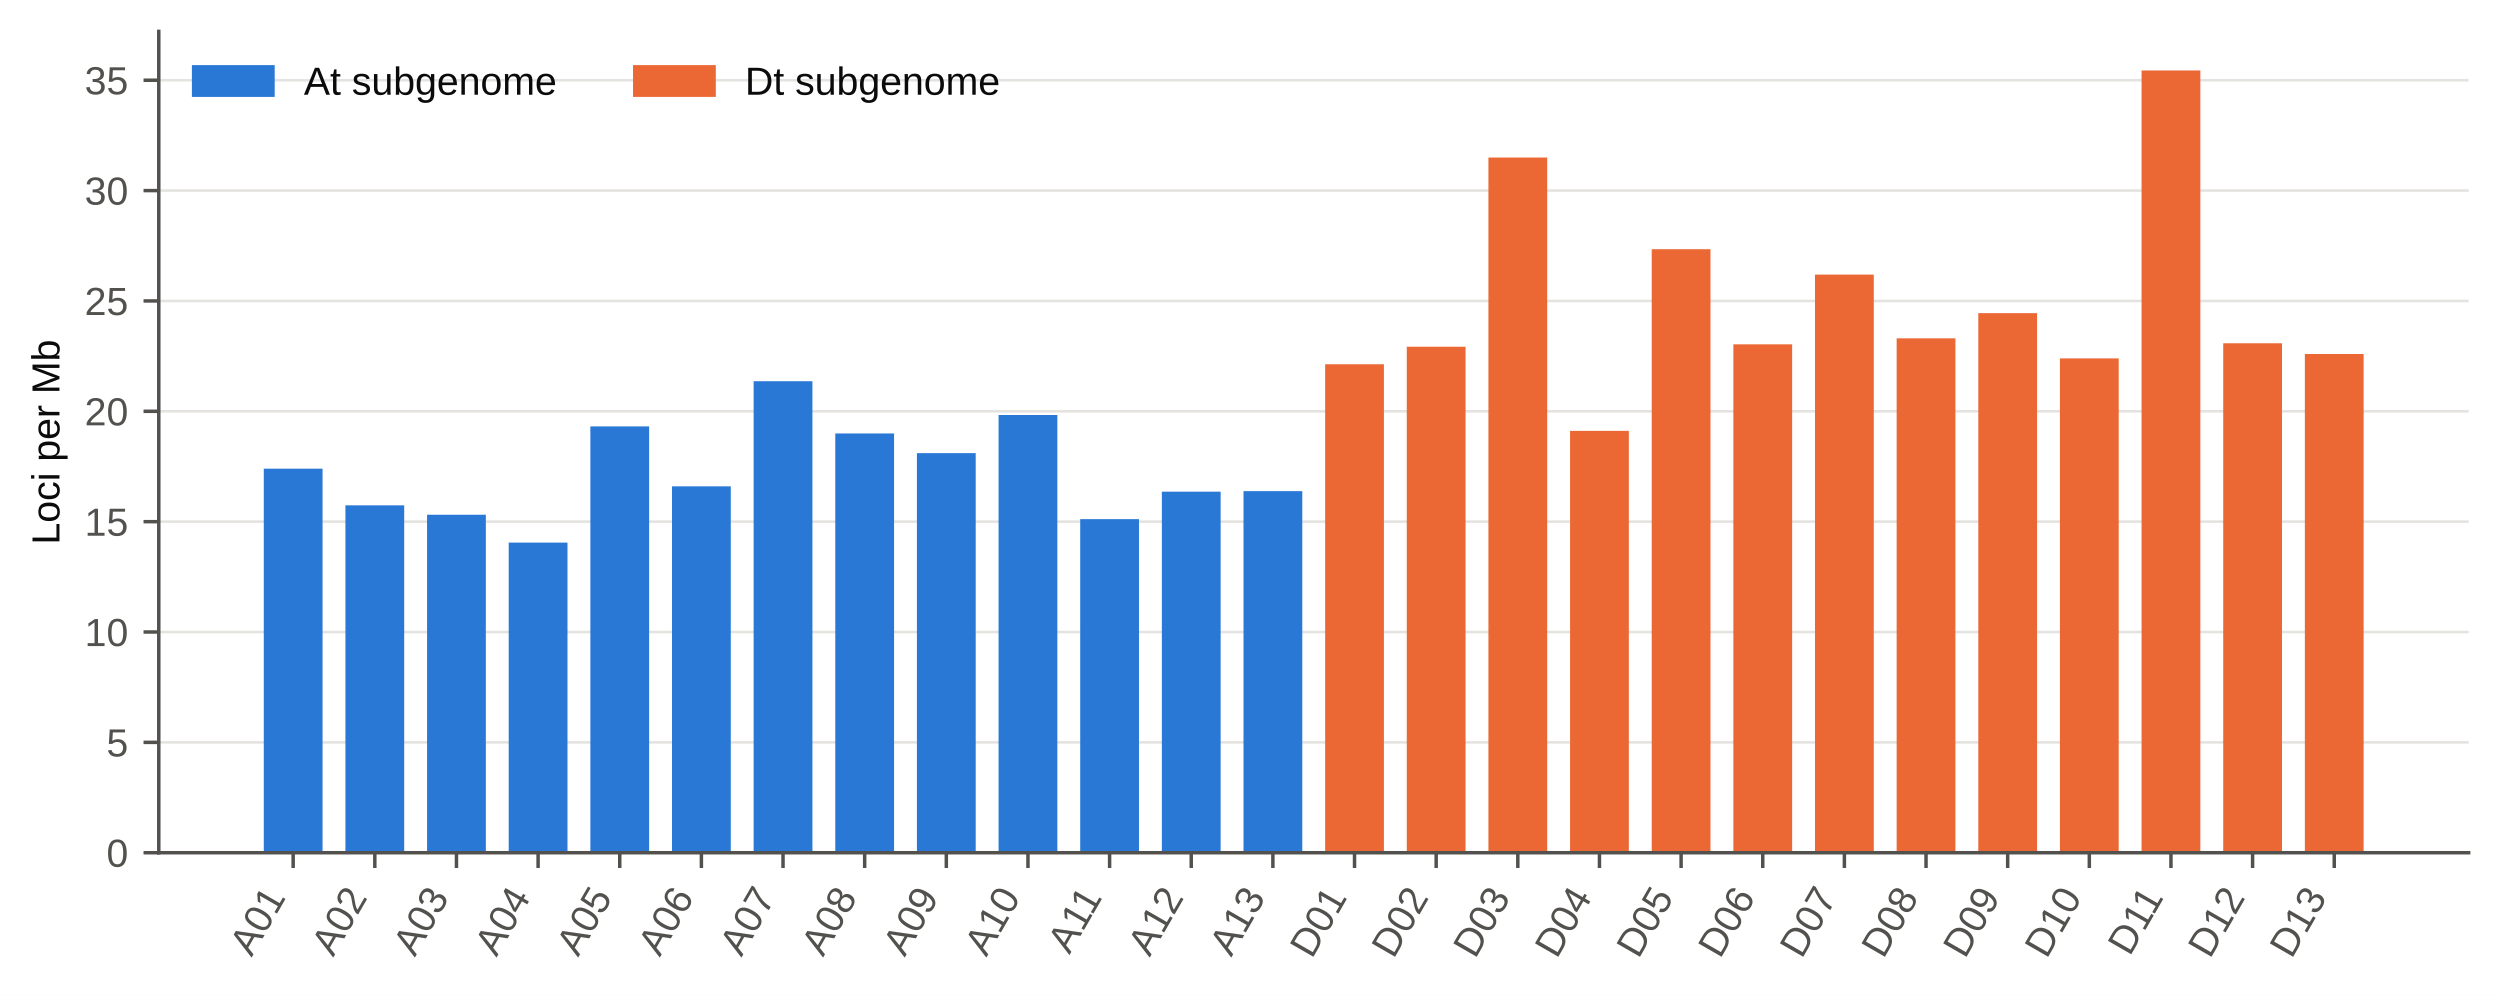
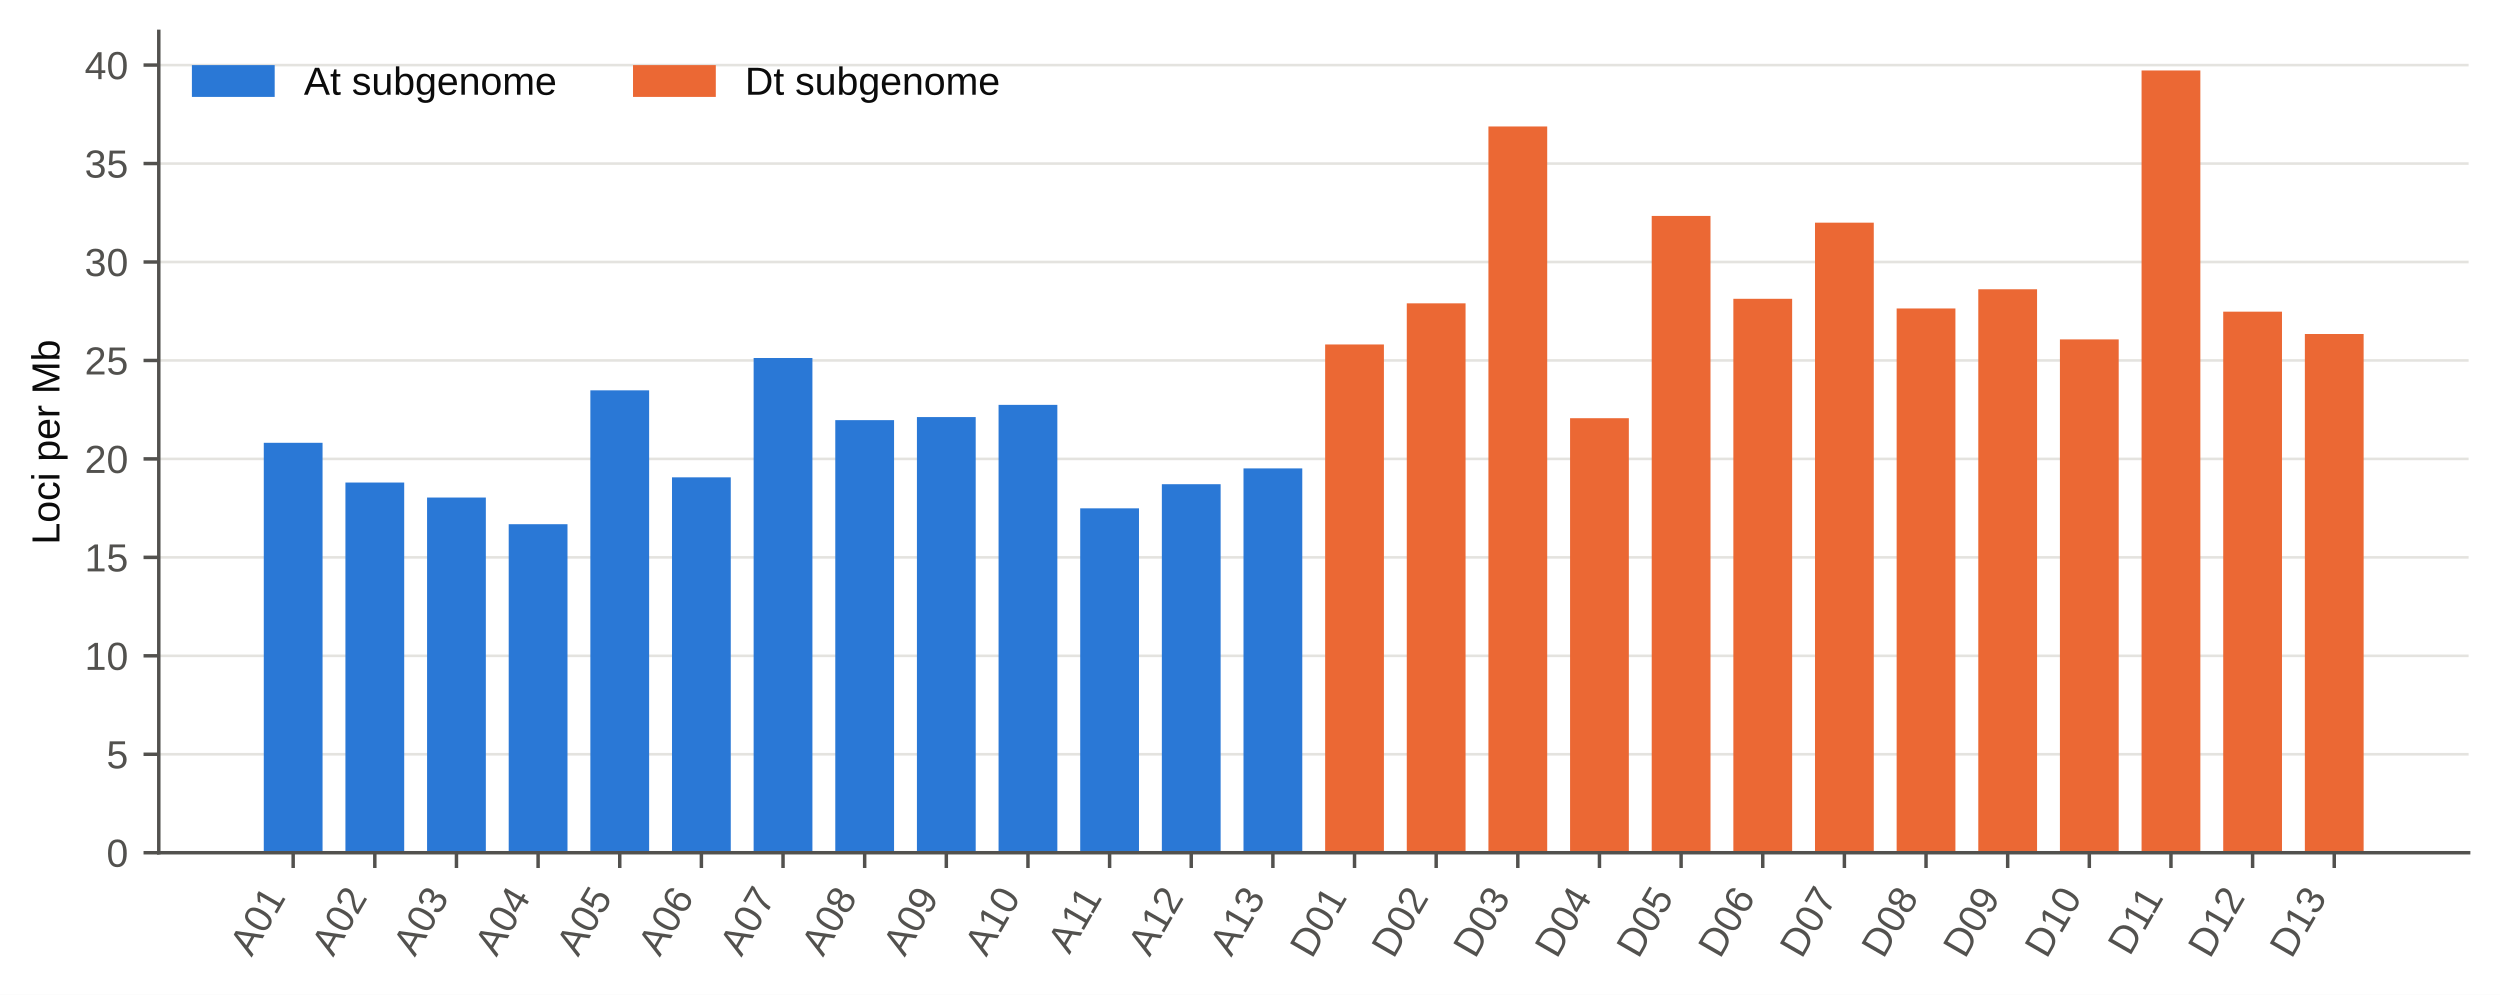
<svg xmlns="http://www.w3.org/2000/svg" xmlns:xlink="http://www.w3.org/1999/xlink" width="573.74pt" height="228.309pt" viewBox="0 0 573.74 228.309" version="1.1">
  <defs>
    <style type="text/css">*{stroke-linejoin: round; stroke-linecap: butt}</style>
  </defs>
  <g id="figure_1">
    <g id="patch_1">
      <path d="M 0 228.309  L 573.74 228.309  L 573.74 0  L 0 0  z " style="fill: #ffffff" />
    </g>
    <g id="axes_1">
      <g id="patch_2">
        <path d="M 36.44 195.696  L 566.54 195.696  L 566.54 7.2  L 36.44 7.2  z " style="fill: #ffffff" />
      </g>
      <g id="matplotlib.axis_1">
        <g id="xtick_1">
          <g id="line2d_1">
            <defs>
-               <path id="m950f352c74" d="M 0 0  L 0 3.5  " style="stroke: #52514e; stroke-width: 0.8" />
+               <path id="m45acb29867" d="M 0 0  L 0 3.5  " style="stroke: #52514e; stroke-width: 0.8" />
            </defs>
            <g>
-               <use xlink:href="#m950f352c74" x="67.281" y="195.696" style="fill: #52514e; stroke: #52514e; stroke-width: 0.8" />
+               <use xlink:href="#m45acb29867" x="67.281" y="195.696" style="fill: #52514e; stroke: #52514e; stroke-width: 0.8" />
            </g>
          </g>
          <g id="text_1">
            <text style="font-size: 9px; font-family: 'Arial', 'Helvetica', 'DejaVu Sans'; fill: #52514e" transform="translate(57.72556 219.7847) rotate(-60)">A01</text>
          </g>
        </g>
        <g id="xtick_2">
          <g id="line2d_2">
            <g>
-               <use xlink:href="#m950f352c74" x="86.018" y="195.696" style="fill: #52514e; stroke: #52514e; stroke-width: 0.8" />
+               <use xlink:href="#m45acb29867" x="86.018" y="195.696" style="fill: #52514e; stroke: #52514e; stroke-width: 0.8" />
            </g>
          </g>
          <g id="text_2">
            <text style="font-size: 9px; font-family: 'Arial', 'Helvetica', 'DejaVu Sans'; fill: #52514e" transform="translate(76.46231 219.7847) rotate(-60)">A02</text>
          </g>
        </g>
        <g id="xtick_3">
          <g id="line2d_3">
            <g>
-               <use xlink:href="#m950f352c74" x="104.755" y="195.696" style="fill: #52514e; stroke: #52514e; stroke-width: 0.8" />
+               <use xlink:href="#m45acb29867" x="104.755" y="195.696" style="fill: #52514e; stroke: #52514e; stroke-width: 0.8" />
            </g>
          </g>
          <g id="text_3">
            <text style="font-size: 9px; font-family: 'Arial', 'Helvetica', 'DejaVu Sans'; fill: #52514e" transform="translate(95.19906 219.7847) rotate(-60)">A03</text>
          </g>
        </g>
        <g id="xtick_4">
          <g id="line2d_4">
            <g>
-               <use xlink:href="#m950f352c74" x="123.491" y="195.696" style="fill: #52514e; stroke: #52514e; stroke-width: 0.8" />
+               <use xlink:href="#m45acb29867" x="123.491" y="195.696" style="fill: #52514e; stroke: #52514e; stroke-width: 0.8" />
            </g>
          </g>
          <g id="text_4">
            <text style="font-size: 9px; font-family: 'Arial', 'Helvetica', 'DejaVu Sans'; fill: #52514e" transform="translate(113.9358 219.7847) rotate(-60)">A04</text>
          </g>
        </g>
        <g id="xtick_5">
          <g id="line2d_5">
            <g>
-               <use xlink:href="#m950f352c74" x="142.228" y="195.696" style="fill: #52514e; stroke: #52514e; stroke-width: 0.8" />
+               <use xlink:href="#m45acb29867" x="142.228" y="195.696" style="fill: #52514e; stroke: #52514e; stroke-width: 0.8" />
            </g>
          </g>
          <g id="text_5">
            <text style="font-size: 9px; font-family: 'Arial', 'Helvetica', 'DejaVu Sans'; fill: #52514e" transform="translate(132.6725 219.7847) rotate(-60)">A05</text>
          </g>
        </g>
        <g id="xtick_6">
          <g id="line2d_6">
            <g>
-               <use xlink:href="#m950f352c74" x="160.965" y="195.696" style="fill: #52514e; stroke: #52514e; stroke-width: 0.8" />
+               <use xlink:href="#m45acb29867" x="160.965" y="195.696" style="fill: #52514e; stroke: #52514e; stroke-width: 0.8" />
            </g>
          </g>
          <g id="text_6">
            <text style="font-size: 9px; font-family: 'Arial', 'Helvetica', 'DejaVu Sans'; fill: #52514e" transform="translate(151.4093 219.7847) rotate(-60)">A06</text>
          </g>
        </g>
        <g id="xtick_7">
          <g id="line2d_7">
            <g>
-               <use xlink:href="#m950f352c74" x="179.702" y="195.696" style="fill: #52514e; stroke: #52514e; stroke-width: 0.8" />
+               <use xlink:href="#m45acb29867" x="179.702" y="195.696" style="fill: #52514e; stroke: #52514e; stroke-width: 0.8" />
            </g>
          </g>
          <g id="text_7">
            <text style="font-size: 9px; font-family: 'Arial', 'Helvetica', 'DejaVu Sans'; fill: #52514e" transform="translate(170.146 219.7847) rotate(-60)">A07</text>
          </g>
        </g>
        <g id="xtick_8">
          <g id="line2d_8">
            <g>
-               <use xlink:href="#m950f352c74" x="198.438" y="195.696" style="fill: #52514e; stroke: #52514e; stroke-width: 0.8" />
+               <use xlink:href="#m45acb29867" x="198.438" y="195.696" style="fill: #52514e; stroke: #52514e; stroke-width: 0.8" />
            </g>
          </g>
          <g id="text_8">
            <text style="font-size: 9px; font-family: 'Arial', 'Helvetica', 'DejaVu Sans'; fill: #52514e" transform="translate(188.8828 219.7847) rotate(-60)">A08</text>
          </g>
        </g>
        <g id="xtick_9">
          <g id="line2d_9">
            <g>
-               <use xlink:href="#m950f352c74" x="217.175" y="195.696" style="fill: #52514e; stroke: #52514e; stroke-width: 0.8" />
+               <use xlink:href="#m45acb29867" x="217.175" y="195.696" style="fill: #52514e; stroke: #52514e; stroke-width: 0.8" />
            </g>
          </g>
          <g id="text_9">
            <text style="font-size: 9px; font-family: 'Arial', 'Helvetica', 'DejaVu Sans'; fill: #52514e" transform="translate(207.6195 219.7847) rotate(-60)">A09</text>
          </g>
        </g>
        <g id="xtick_10">
          <g id="line2d_10">
            <g>
-               <use xlink:href="#m950f352c74" x="235.912" y="195.696" style="fill: #52514e; stroke: #52514e; stroke-width: 0.8" />
+               <use xlink:href="#m45acb29867" x="235.912" y="195.696" style="fill: #52514e; stroke: #52514e; stroke-width: 0.8" />
            </g>
          </g>
          <g id="text_10">
            <text style="font-size: 9px; font-family: 'Arial', 'Helvetica', 'DejaVu Sans'; fill: #52514e" transform="translate(226.3563 219.7847) rotate(-60)">A10</text>
          </g>
        </g>
        <g id="xtick_11">
          <g id="line2d_11">
            <g>
-               <use xlink:href="#m950f352c74" x="254.649" y="195.696" style="fill: #52514e; stroke: #52514e; stroke-width: 0.8" />
+               <use xlink:href="#m45acb29867" x="254.649" y="195.696" style="fill: #52514e; stroke: #52514e; stroke-width: 0.8" />
            </g>
          </g>
          <g id="text_11">
            <text style="font-size: 9px; font-family: 'Arial', 'Helvetica', 'DejaVu Sans'; fill: #52514e" transform="translate(245.4249 219.2098) rotate(-60)">A11</text>
          </g>
        </g>
        <g id="xtick_12">
          <g id="line2d_12">
            <g>
-               <use xlink:href="#m950f352c74" x="273.385" y="195.696" style="fill: #52514e; stroke: #52514e; stroke-width: 0.8" />
+               <use xlink:href="#m45acb29867" x="273.385" y="195.696" style="fill: #52514e; stroke: #52514e; stroke-width: 0.8" />
            </g>
          </g>
          <g id="text_12">
            <text style="font-size: 9px; font-family: 'Arial', 'Helvetica', 'DejaVu Sans'; fill: #52514e" transform="translate(263.8298 219.7847) rotate(-60)">A12</text>
          </g>
        </g>
        <g id="xtick_13">
          <g id="line2d_13">
            <g>
-               <use xlink:href="#m950f352c74" x="292.122" y="195.696" style="fill: #52514e; stroke: #52514e; stroke-width: 0.8" />
+               <use xlink:href="#m45acb29867" x="292.122" y="195.696" style="fill: #52514e; stroke: #52514e; stroke-width: 0.8" />
            </g>
          </g>
          <g id="text_13">
            <text style="font-size: 9px; font-family: 'Arial', 'Helvetica', 'DejaVu Sans'; fill: #52514e" transform="translate(282.5665 219.7847) rotate(-60)">A13</text>
          </g>
        </g>
        <g id="xtick_14">
          <g id="line2d_14">
            <g>
-               <use xlink:href="#m950f352c74" x="310.859" y="195.696" style="fill: #52514e; stroke: #52514e; stroke-width: 0.8" />
+               <use xlink:href="#m45acb29867" x="310.859" y="195.696" style="fill: #52514e; stroke: #52514e; stroke-width: 0.8" />
            </g>
          </g>
          <g id="text_14">
            <text style="font-size: 9px; font-family: 'Arial', 'Helvetica', 'DejaVu Sans'; fill: #52514e" transform="translate(301.0551 220.2146) rotate(-60)">D01</text>
          </g>
        </g>
        <g id="xtick_15">
          <g id="line2d_15">
            <g>
-               <use xlink:href="#m950f352c74" x="329.596" y="195.696" style="fill: #52514e; stroke: #52514e; stroke-width: 0.8" />
+               <use xlink:href="#m45acb29867" x="329.596" y="195.696" style="fill: #52514e; stroke: #52514e; stroke-width: 0.8" />
            </g>
          </g>
          <g id="text_15">
            <text style="font-size: 9px; font-family: 'Arial', 'Helvetica', 'DejaVu Sans'; fill: #52514e" transform="translate(319.7918 220.2146) rotate(-60)">D02</text>
          </g>
        </g>
        <g id="xtick_16">
          <g id="line2d_16">
            <g>
-               <use xlink:href="#m950f352c74" x="348.332" y="195.696" style="fill: #52514e; stroke: #52514e; stroke-width: 0.8" />
+               <use xlink:href="#m45acb29867" x="348.332" y="195.696" style="fill: #52514e; stroke: #52514e; stroke-width: 0.8" />
            </g>
          </g>
          <g id="text_16">
            <text style="font-size: 9px; font-family: 'Arial', 'Helvetica', 'DejaVu Sans'; fill: #52514e" transform="translate(338.5285 220.2146) rotate(-60)">D03</text>
          </g>
        </g>
        <g id="xtick_17">
          <g id="line2d_17">
            <g>
-               <use xlink:href="#m950f352c74" x="367.069" y="195.696" style="fill: #52514e; stroke: #52514e; stroke-width: 0.8" />
+               <use xlink:href="#m45acb29867" x="367.069" y="195.696" style="fill: #52514e; stroke: #52514e; stroke-width: 0.8" />
            </g>
          </g>
          <g id="text_17">
            <text style="font-size: 9px; font-family: 'Arial', 'Helvetica', 'DejaVu Sans'; fill: #52514e" transform="translate(357.2653 220.2146) rotate(-60)">D04</text>
          </g>
        </g>
        <g id="xtick_18">
          <g id="line2d_18">
            <g>
-               <use xlink:href="#m950f352c74" x="385.806" y="195.696" style="fill: #52514e; stroke: #52514e; stroke-width: 0.8" />
+               <use xlink:href="#m45acb29867" x="385.806" y="195.696" style="fill: #52514e; stroke: #52514e; stroke-width: 0.8" />
            </g>
          </g>
          <g id="text_18">
            <text style="font-size: 9px; font-family: 'Arial', 'Helvetica', 'DejaVu Sans'; fill: #52514e" transform="translate(376.002 220.2146) rotate(-60)">D05</text>
          </g>
        </g>
        <g id="xtick_19">
          <g id="line2d_19">
            <g>
-               <use xlink:href="#m950f352c74" x="404.543" y="195.696" style="fill: #52514e; stroke: #52514e; stroke-width: 0.8" />
+               <use xlink:href="#m45acb29867" x="404.543" y="195.696" style="fill: #52514e; stroke: #52514e; stroke-width: 0.8" />
            </g>
          </g>
          <g id="text_19">
            <text style="font-size: 9px; font-family: 'Arial', 'Helvetica', 'DejaVu Sans'; fill: #52514e" transform="translate(394.7388 220.2146) rotate(-60)">D06</text>
          </g>
        </g>
        <g id="xtick_20">
          <g id="line2d_20">
            <g>
-               <use xlink:href="#m950f352c74" x="423.279" y="195.696" style="fill: #52514e; stroke: #52514e; stroke-width: 0.8" />
+               <use xlink:href="#m45acb29867" x="423.279" y="195.696" style="fill: #52514e; stroke: #52514e; stroke-width: 0.8" />
            </g>
          </g>
          <g id="text_20">
            <text style="font-size: 9px; font-family: 'Arial', 'Helvetica', 'DejaVu Sans'; fill: #52514e" transform="translate(413.4755 220.2146) rotate(-60)">D07</text>
          </g>
        </g>
        <g id="xtick_21">
          <g id="line2d_21">
            <g>
-               <use xlink:href="#m950f352c74" x="442.016" y="195.696" style="fill: #52514e; stroke: #52514e; stroke-width: 0.8" />
+               <use xlink:href="#m45acb29867" x="442.016" y="195.696" style="fill: #52514e; stroke: #52514e; stroke-width: 0.8" />
            </g>
          </g>
          <g id="text_21">
            <text style="font-size: 9px; font-family: 'Arial', 'Helvetica', 'DejaVu Sans'; fill: #52514e" transform="translate(432.2123 220.2146) rotate(-60)">D08</text>
          </g>
        </g>
        <g id="xtick_22">
          <g id="line2d_22">
            <g>
-               <use xlink:href="#m950f352c74" x="460.753" y="195.696" style="fill: #52514e; stroke: #52514e; stroke-width: 0.8" />
+               <use xlink:href="#m45acb29867" x="460.753" y="195.696" style="fill: #52514e; stroke: #52514e; stroke-width: 0.8" />
            </g>
          </g>
          <g id="text_22">
            <text style="font-size: 9px; font-family: 'Arial', 'Helvetica', 'DejaVu Sans'; fill: #52514e" transform="translate(450.949 220.2146) rotate(-60)">D09</text>
          </g>
        </g>
        <g id="xtick_23">
          <g id="line2d_23">
            <g>
-               <use xlink:href="#m950f352c74" x="479.49" y="195.696" style="fill: #52514e; stroke: #52514e; stroke-width: 0.8" />
+               <use xlink:href="#m45acb29867" x="479.49" y="195.696" style="fill: #52514e; stroke: #52514e; stroke-width: 0.8" />
            </g>
          </g>
          <g id="text_23">
            <text style="font-size: 9px; font-family: 'Arial', 'Helvetica', 'DejaVu Sans'; fill: #52514e" transform="translate(469.6858 220.2146) rotate(-60)">D10</text>
          </g>
        </g>
        <g id="xtick_24">
          <g id="line2d_24">
            <g>
-               <use xlink:href="#m950f352c74" x="498.226" y="195.696" style="fill: #52514e; stroke: #52514e; stroke-width: 0.8" />
+               <use xlink:href="#m45acb29867" x="498.226" y="195.696" style="fill: #52514e; stroke: #52514e; stroke-width: 0.8" />
            </g>
          </g>
          <g id="text_24">
            <text style="font-size: 9px; font-family: 'Arial', 'Helvetica', 'DejaVu Sans'; fill: #52514e" transform="translate(488.7544 219.6397) rotate(-60)">D11</text>
          </g>
        </g>
        <g id="xtick_25">
          <g id="line2d_25">
            <g>
-               <use xlink:href="#m950f352c74" x="516.963" y="195.696" style="fill: #52514e; stroke: #52514e; stroke-width: 0.8" />
+               <use xlink:href="#m45acb29867" x="516.963" y="195.696" style="fill: #52514e; stroke: #52514e; stroke-width: 0.8" />
            </g>
          </g>
          <g id="text_25">
            <text style="font-size: 9px; font-family: 'Arial', 'Helvetica', 'DejaVu Sans'; fill: #52514e" transform="translate(507.1592 220.2146) rotate(-60)">D12</text>
          </g>
        </g>
        <g id="xtick_26">
          <g id="line2d_26">
            <g>
-               <use xlink:href="#m950f352c74" x="535.7" y="195.696" style="fill: #52514e; stroke: #52514e; stroke-width: 0.8" />
+               <use xlink:href="#m45acb29867" x="535.7" y="195.696" style="fill: #52514e; stroke: #52514e; stroke-width: 0.8" />
            </g>
          </g>
          <g id="text_26">
            <text style="font-size: 9px; font-family: 'Arial', 'Helvetica', 'DejaVu Sans'; fill: #52514e" transform="translate(525.896 220.2146) rotate(-60)">D13</text>
          </g>
        </g>
      </g>
      <g id="matplotlib.axis_2">
        <g id="ytick_1">
          <g id="line2d_27">
-             <path d="M 36.44 195.696  L 566.54 195.696  " clip-path="url(#p972ef47827)" style="fill: none; stroke: #e4e3df; stroke-width: 0.6; stroke-linecap: square" />
+             <path d="M 36.44 195.696  L 566.54 195.696  " clip-path="url(#p436a9f0408)" style="fill: none; stroke: #e4e3df; stroke-width: 0.6; stroke-linecap: square" />
          </g>
          <g id="line2d_28">
            <defs>
-               <path id="mcb1e4a296e" d="M 0 0  L -3.5 0  " style="stroke: #52514e; stroke-width: 0.8" />
+               <path id="mfe995fb5ae" d="M 0 0  L -3.5 0  " style="stroke: #52514e; stroke-width: 0.8" />
            </defs>
            <g>
-               <use xlink:href="#mcb1e4a296e" x="36.44" y="195.696" style="fill: #52514e; stroke: #52514e; stroke-width: 0.8" />
+               <use xlink:href="#mfe995fb5ae" x="36.44" y="195.696" style="fill: #52514e; stroke: #52514e; stroke-width: 0.8" />
            </g>
          </g>
          <g id="text_27">
            <text style="font-size: 9px; font-family: 'Arial', 'Helvetica', 'DejaVu Sans'; text-anchor: end; fill: #52514e" x="29.44" y="198.917" transform="rotate(-0 29.44047 198.917)">0</text>
          </g>
        </g>
        <g id="ytick_2">
          <g id="line2d_29">
-             <path d="M 36.44 170.37  L 566.54 170.37  " clip-path="url(#p972ef47827)" style="fill: none; stroke: #e4e3df; stroke-width: 0.6; stroke-linecap: square" />
+             <path d="M 36.44 173.101  L 566.54 173.101  " clip-path="url(#p436a9f0408)" style="fill: none; stroke: #e4e3df; stroke-width: 0.6; stroke-linecap: square" />
          </g>
          <g id="line2d_30">
            <g>
-               <use xlink:href="#mcb1e4a296e" x="36.44" y="170.37" style="fill: #52514e; stroke: #52514e; stroke-width: 0.8" />
+               <use xlink:href="#mfe995fb5ae" x="36.44" y="173.101" style="fill: #52514e; stroke: #52514e; stroke-width: 0.8" />
            </g>
          </g>
          <g id="text_28">
-             <text style="font-size: 9px; font-family: 'Arial', 'Helvetica', 'DejaVu Sans'; text-anchor: end; fill: #52514e" x="29.44" y="173.591" transform="rotate(-0 29.44047 173.5909)">5</text>
+             <text style="font-size: 9px; font-family: 'Arial', 'Helvetica', 'DejaVu Sans'; text-anchor: end; fill: #52514e" x="29.44" y="176.322" transform="rotate(-0 29.44047 176.3223)">5</text>
          </g>
        </g>
        <g id="ytick_3">
          <g id="line2d_31">
-             <path d="M 36.44 145.044  L 566.54 145.044  " clip-path="url(#p972ef47827)" style="fill: none; stroke: #e4e3df; stroke-width: 0.6; stroke-linecap: square" />
+             <path d="M 36.44 150.506  L 566.54 150.506  " clip-path="url(#p436a9f0408)" style="fill: none; stroke: #e4e3df; stroke-width: 0.6; stroke-linecap: square" />
          </g>
          <g id="line2d_32">
            <g>
-               <use xlink:href="#mcb1e4a296e" x="36.44" y="145.044" style="fill: #52514e; stroke: #52514e; stroke-width: 0.8" />
+               <use xlink:href="#mfe995fb5ae" x="36.44" y="150.506" style="fill: #52514e; stroke: #52514e; stroke-width: 0.8" />
            </g>
          </g>
          <g id="text_29">
-             <text style="font-size: 9px; font-family: 'Arial', 'Helvetica', 'DejaVu Sans'; text-anchor: end; fill: #52514e" x="29.44" y="148.265" transform="rotate(-0 29.44047 148.2648)">10</text>
+             <text style="font-size: 9px; font-family: 'Arial', 'Helvetica', 'DejaVu Sans'; text-anchor: end; fill: #52514e" x="29.44" y="153.728" transform="rotate(-0 29.44047 153.7275)">10</text>
          </g>
        </g>
        <g id="ytick_4">
          <g id="line2d_33">
-             <path d="M 36.44 119.718  L 566.54 119.718  " clip-path="url(#p972ef47827)" style="fill: none; stroke: #e4e3df; stroke-width: 0.6; stroke-linecap: square" />
+             <path d="M 36.44 127.912  L 566.54 127.912  " clip-path="url(#p436a9f0408)" style="fill: none; stroke: #e4e3df; stroke-width: 0.6; stroke-linecap: square" />
          </g>
          <g id="line2d_34">
            <g>
-               <use xlink:href="#mcb1e4a296e" x="36.44" y="119.718" style="fill: #52514e; stroke: #52514e; stroke-width: 0.8" />
+               <use xlink:href="#mfe995fb5ae" x="36.44" y="127.912" style="fill: #52514e; stroke: #52514e; stroke-width: 0.8" />
            </g>
          </g>
          <g id="text_30">
-             <text style="font-size: 9px; font-family: 'Arial', 'Helvetica', 'DejaVu Sans'; text-anchor: end; fill: #52514e" x="29.44" y="122.939" transform="rotate(-0 29.44047 122.9388)">15</text>
+             <text style="font-size: 9px; font-family: 'Arial', 'Helvetica', 'DejaVu Sans'; text-anchor: end; fill: #52514e" x="29.44" y="131.133" transform="rotate(-0 29.44047 131.1328)">15</text>
          </g>
        </g>
        <g id="ytick_5">
          <g id="line2d_35">
-             <path d="M 36.44 94.392  L 566.54 94.392  " clip-path="url(#p972ef47827)" style="fill: none; stroke: #e4e3df; stroke-width: 0.6; stroke-linecap: square" />
+             <path d="M 36.44 105.317  L 566.54 105.317  " clip-path="url(#p436a9f0408)" style="fill: none; stroke: #e4e3df; stroke-width: 0.6; stroke-linecap: square" />
          </g>
          <g id="line2d_36">
            <g>
-               <use xlink:href="#mcb1e4a296e" x="36.44" y="94.392" style="fill: #52514e; stroke: #52514e; stroke-width: 0.8" />
+               <use xlink:href="#mfe995fb5ae" x="36.44" y="105.317" style="fill: #52514e; stroke: #52514e; stroke-width: 0.8" />
            </g>
          </g>
          <g id="text_31">
-             <text style="font-size: 9px; font-family: 'Arial', 'Helvetica', 'DejaVu Sans'; text-anchor: end; fill: #52514e" x="29.44" y="97.613" transform="rotate(-0 29.44047 97.61268)">20</text>
+             <text style="font-size: 9px; font-family: 'Arial', 'Helvetica', 'DejaVu Sans'; text-anchor: end; fill: #52514e" x="29.44" y="108.538" transform="rotate(-0 29.44047 108.538)">20</text>
          </g>
        </g>
        <g id="ytick_6">
          <g id="line2d_37">
-             <path d="M 36.44 69.066  L 566.54 69.066  " clip-path="url(#p972ef47827)" style="fill: none; stroke: #e4e3df; stroke-width: 0.6; stroke-linecap: square" />
+             <path d="M 36.44 82.722  L 566.54 82.722  " clip-path="url(#p436a9f0408)" style="fill: none; stroke: #e4e3df; stroke-width: 0.6; stroke-linecap: square" />
          </g>
          <g id="line2d_38">
            <g>
-               <use xlink:href="#mcb1e4a296e" x="36.44" y="69.066" style="fill: #52514e; stroke: #52514e; stroke-width: 0.8" />
+               <use xlink:href="#mfe995fb5ae" x="36.44" y="82.722" style="fill: #52514e; stroke: #52514e; stroke-width: 0.8" />
            </g>
          </g>
          <g id="text_32">
-             <text style="font-size: 9px; font-family: 'Arial', 'Helvetica', 'DejaVu Sans'; text-anchor: end; fill: #52514e" x="29.44" y="72.287" transform="rotate(-0 29.44047 72.2866)">25</text>
+             <text style="font-size: 9px; font-family: 'Arial', 'Helvetica', 'DejaVu Sans'; text-anchor: end; fill: #52514e" x="29.44" y="85.943" transform="rotate(-0 29.44047 85.94325)">25</text>
          </g>
        </g>
        <g id="ytick_7">
          <g id="line2d_39">
-             <path d="M 36.44 43.739  L 566.54 43.739  " clip-path="url(#p972ef47827)" style="fill: none; stroke: #e4e3df; stroke-width: 0.6; stroke-linecap: square" />
+             <path d="M 36.44 60.127  L 566.54 60.127  " clip-path="url(#p436a9f0408)" style="fill: none; stroke: #e4e3df; stroke-width: 0.6; stroke-linecap: square" />
          </g>
          <g id="line2d_40">
            <g>
-               <use xlink:href="#mcb1e4a296e" x="36.44" y="43.739" style="fill: #52514e; stroke: #52514e; stroke-width: 0.8" />
+               <use xlink:href="#mfe995fb5ae" x="36.44" y="60.127" style="fill: #52514e; stroke: #52514e; stroke-width: 0.8" />
            </g>
          </g>
          <g id="text_33">
-             <text style="font-size: 9px; font-family: 'Arial', 'Helvetica', 'DejaVu Sans'; text-anchor: end; fill: #52514e" x="29.44" y="46.961" transform="rotate(-0 29.44047 46.96051)">30</text>
+             <text style="font-size: 9px; font-family: 'Arial', 'Helvetica', 'DejaVu Sans'; text-anchor: end; fill: #52514e" x="29.44" y="63.348" transform="rotate(-0 29.44047 63.34849)">30</text>
          </g>
        </g>
        <g id="ytick_8">
          <g id="line2d_41">
-             <path d="M 36.44 18.413  L 566.54 18.413  " clip-path="url(#p972ef47827)" style="fill: none; stroke: #e4e3df; stroke-width: 0.6; stroke-linecap: square" />
+             <path d="M 36.44 37.533  L 566.54 37.533  " clip-path="url(#p436a9f0408)" style="fill: none; stroke: #e4e3df; stroke-width: 0.6; stroke-linecap: square" />
          </g>
          <g id="line2d_42">
            <g>
-               <use xlink:href="#mcb1e4a296e" x="36.44" y="18.413" style="fill: #52514e; stroke: #52514e; stroke-width: 0.8" />
+               <use xlink:href="#mfe995fb5ae" x="36.44" y="37.533" style="fill: #52514e; stroke: #52514e; stroke-width: 0.8" />
            </g>
          </g>
          <g id="text_34">
-             <text style="font-size: 9px; font-family: 'Arial', 'Helvetica', 'DejaVu Sans'; text-anchor: end; fill: #52514e" x="29.44" y="21.634" transform="rotate(-0 29.44047 21.63443)">35</text>
-           </g>
-         </g>
-         <g id="text_35">
+             <text style="font-size: 9px; font-family: 'Arial', 'Helvetica', 'DejaVu Sans'; text-anchor: end; fill: #52514e" x="29.44" y="40.754" transform="rotate(-0 29.44047 40.75374)">35</text>
+           </g>
+         </g>
+         <g id="ytick_9">
+           <g id="line2d_43">
+             <path d="M 36.44 14.938  L 566.54 14.938  " clip-path="url(#p436a9f0408)" style="fill: none; stroke: #e4e3df; stroke-width: 0.6; stroke-linecap: square" />
+           </g>
+           <g id="line2d_44">
+             <g>
+               <use xlink:href="#mfe995fb5ae" x="36.44" y="14.938" style="fill: #52514e; stroke: #52514e; stroke-width: 0.8" />
+             </g>
+           </g>
+           <g id="text_35">
+             <text style="font-size: 9px; font-family: 'Arial', 'Helvetica', 'DejaVu Sans'; text-anchor: end; fill: #52514e" x="29.44" y="18.159" transform="rotate(-0 29.44047 18.15898)">40</text>
+           </g>
+         </g>
+         <g id="text_36">
          <text style="font-size: 9px; font-family: 'Arial', 'Helvetica', 'DejaVu Sans'; text-anchor: middle; fill: #0b0b0b" x="13.642" y="101.448" transform="rotate(-90 13.64203 101.448)">Loci per Mb</text>
        </g>
      </g>
      <g id="patch_3">
-         <path d="M 60.536 195.696  L 74.026 195.696  L 74.026 107.555  L 60.536 107.555  z " clip-path="url(#p972ef47827)" style="fill: #2a78d6" />
+         <path d="M 60.536 195.696  L 74.026 195.696  L 74.026 101.628  L 60.536 101.628  z " clip-path="url(#p436a9f0408)" style="fill: #2a78d6" />
      </g>
      <g id="patch_4">
-         <path d="M 79.273 195.696  L 92.763 195.696  L 92.763 115.976  L 79.273 115.976  z " clip-path="url(#p972ef47827)" style="fill: #2a78d6" />
+         <path d="M 79.273 195.696  L 92.763 195.696  L 92.763 110.742  L 79.273 110.742  z " clip-path="url(#p436a9f0408)" style="fill: #2a78d6" />
      </g>
      <g id="patch_5">
-         <path d="M 98.009 195.696  L 111.5 195.696  L 111.5 118.132  L 98.009 118.132  z " clip-path="url(#p972ef47827)" style="fill: #2a78d6" />
+         <path d="M 98.009 195.696  L 111.5 195.696  L 111.5 114.175  L 98.009 114.175  z " clip-path="url(#p436a9f0408)" style="fill: #2a78d6" />
      </g>
      <g id="patch_6">
-         <path d="M 116.746 195.696  L 130.237 195.696  L 130.237 124.529  L 116.746 124.529  z " clip-path="url(#p972ef47827)" style="fill: #2a78d6" />
+         <path d="M 116.746 195.696  L 130.237 195.696  L 130.237 120.296  L 116.746 120.296  z " clip-path="url(#p436a9f0408)" style="fill: #2a78d6" />
      </g>
      <g id="patch_7">
-         <path d="M 135.483 195.696  L 148.973 195.696  L 148.973 97.856  L 135.483 97.856  z " clip-path="url(#p972ef47827)" style="fill: #2a78d6" />
+         <path d="M 135.483 195.696  L 148.973 195.696  L 148.973 89.575  L 135.483 89.575  z " clip-path="url(#p436a9f0408)" style="fill: #2a78d6" />
      </g>
      <g id="patch_8">
-         <path d="M 154.22 195.696  L 167.71 195.696  L 167.71 111.615  L 154.22 111.615  z " clip-path="url(#p972ef47827)" style="fill: #2a78d6" />
+         <path d="M 154.22 195.696  L 167.71 195.696  L 167.71 109.544  L 154.22 109.544  z " clip-path="url(#p436a9f0408)" style="fill: #2a78d6" />
      </g>
      <g id="patch_9">
-         <path d="M 172.956 195.696  L 186.447 195.696  L 186.447 87.48  L 172.956 87.48  z " clip-path="url(#p972ef47827)" style="fill: #2a78d6" />
+         <path d="M 172.956 195.696  L 186.447 195.696  L 186.447 82.154  L 172.956 82.154  z " clip-path="url(#p436a9f0408)" style="fill: #2a78d6" />
      </g>
      <g id="patch_10">
-         <path d="M 191.693 195.696  L 205.184 195.696  L 205.184 99.474  L 191.693 99.474  z " clip-path="url(#p972ef47827)" style="fill: #2a78d6" />
+         <path d="M 191.693 195.696  L 205.184 195.696  L 205.184 96.418  L 191.693 96.418  z " clip-path="url(#p436a9f0408)" style="fill: #2a78d6" />
      </g>
      <g id="patch_11">
-         <path d="M 210.43 195.696  L 223.92 195.696  L 223.92 103.991  L 210.43 103.991  z " clip-path="url(#p972ef47827)" style="fill: #2a78d6" />
+         <path d="M 210.43 195.696  L 223.92 195.696  L 223.92 95.717  L 210.43 95.717  z " clip-path="url(#p436a9f0408)" style="fill: #2a78d6" />
      </g>
      <g id="patch_12">
-         <path d="M 229.167 195.696  L 242.657 195.696  L 242.657 95.234  L 229.167 95.234  z " clip-path="url(#p972ef47827)" style="fill: #2a78d6" />
+         <path d="M 229.167 195.696  L 242.657 195.696  L 242.657 92.915  L 229.167 92.915  z " clip-path="url(#p436a9f0408)" style="fill: #2a78d6" />
      </g>
      <g id="patch_13">
-         <path d="M 247.903 195.696  L 261.394 195.696  L 261.394 119.136  L 247.903 119.136  z " clip-path="url(#p972ef47827)" style="fill: #2a78d6" />
+         <path d="M 247.903 195.696  L 261.394 195.696  L 261.394 116.657  L 247.903 116.657  z " clip-path="url(#p436a9f0408)" style="fill: #2a78d6" />
      </g>
      <g id="patch_14">
-         <path d="M 266.64 195.696  L 280.131 195.696  L 280.131 112.829  L 266.64 112.829  z " clip-path="url(#p972ef47827)" style="fill: #2a78d6" />
+         <path d="M 266.64 195.696  L 280.131 195.696  L 280.131 111.116  L 266.64 111.116  z " clip-path="url(#p436a9f0408)" style="fill: #2a78d6" />
      </g>
      <g id="patch_15">
-         <path d="M 285.377 195.696  L 298.867 195.696  L 298.867 112.717  L 285.377 112.717  z " clip-path="url(#p972ef47827)" style="fill: #2a78d6" />
+         <path d="M 285.377 195.696  L 298.867 195.696  L 298.867 107.5  L 285.377 107.5  z " clip-path="url(#p436a9f0408)" style="fill: #2a78d6" />
      </g>
      <g id="patch_16">
-         <path d="M 304.114 195.696  L 317.604 195.696  L 317.604 83.602  L 304.114 83.602  z " clip-path="url(#p972ef47827)" style="fill: #eb6834" />
+         <path d="M 304.114 195.696  L 317.604 195.696  L 317.604 79.058  L 304.114 79.058  z " clip-path="url(#p436a9f0408)" style="fill: #eb6834" />
      </g>
      <g id="patch_17">
-         <path d="M 322.85 195.696  L 336.341 195.696  L 336.341 79.567  L 322.85 79.567  z " clip-path="url(#p972ef47827)" style="fill: #eb6834" />
+         <path d="M 322.85 195.696  L 336.341 195.696  L 336.341 69.617  L 322.85 69.617  z " clip-path="url(#p436a9f0408)" style="fill: #eb6834" />
      </g>
      <g id="patch_18">
-         <path d="M 341.587 195.696  L 355.078 195.696  L 355.078 36.153  L 341.587 36.153  z " clip-path="url(#p972ef47827)" style="fill: #eb6834" />
+         <path d="M 341.587 195.696  L 355.078 195.696  L 355.078 29.02  L 341.587 29.02  z " clip-path="url(#p436a9f0408)" style="fill: #eb6834" />
      </g>
      <g id="patch_19">
-         <path d="M 360.324 195.696  L 373.814 195.696  L 373.814 98.879  L 360.324 98.879  z " clip-path="url(#p972ef47827)" style="fill: #eb6834" />
+         <path d="M 360.324 195.696  L 373.814 195.696  L 373.814 95.972  L 360.324 95.972  z " clip-path="url(#p436a9f0408)" style="fill: #eb6834" />
      </g>
      <g id="patch_20">
-         <path d="M 379.061 195.696  L 392.551 195.696  L 392.551 57.19  L 379.061 57.19  z " clip-path="url(#p972ef47827)" style="fill: #eb6834" />
+         <path d="M 379.061 195.696  L 392.551 195.696  L 392.551 49.561  L 379.061 49.561  z " clip-path="url(#p436a9f0408)" style="fill: #eb6834" />
      </g>
      <g id="patch_21">
-         <path d="M 397.797 195.696  L 411.288 195.696  L 411.288 79.024  L 397.797 79.024  z " clip-path="url(#p972ef47827)" style="fill: #eb6834" />
+         <path d="M 397.797 195.696  L 411.288 195.696  L 411.288 68.566  L 397.797 68.566  z " clip-path="url(#p436a9f0408)" style="fill: #eb6834" />
      </g>
      <g id="patch_22">
-         <path d="M 416.534 195.696  L 430.025 195.696  L 430.025 63.017  L 416.534 63.017  z " clip-path="url(#p972ef47827)" style="fill: #eb6834" />
+         <path d="M 416.534 195.696  L 430.025 195.696  L 430.025 51.098  L 416.534 51.098  z " clip-path="url(#p436a9f0408)" style="fill: #eb6834" />
      </g>
      <g id="patch_23">
-         <path d="M 435.271 195.696  L 448.761 195.696  L 448.761 77.651  L 435.271 77.651  z " clip-path="url(#p972ef47827)" style="fill: #eb6834" />
+         <path d="M 435.271 195.696  L 448.761 195.696  L 448.761 70.79  L 435.271 70.79  z " clip-path="url(#p436a9f0408)" style="fill: #eb6834" />
      </g>
      <g id="patch_24">
-         <path d="M 454.008 195.696  L 467.498 195.696  L 467.498 71.87  L 454.008 71.87  z " clip-path="url(#p972ef47827)" style="fill: #eb6834" />
+         <path d="M 454.008 195.696  L 467.498 195.696  L 467.498 66.383  L 454.008 66.383  z " clip-path="url(#p436a9f0408)" style="fill: #eb6834" />
      </g>
      <g id="patch_25">
-         <path d="M 472.744 195.696  L 486.235 195.696  L 486.235 82.25  L 472.744 82.25  z " clip-path="url(#p972ef47827)" style="fill: #eb6834" />
+         <path d="M 472.744 195.696  L 486.235 195.696  L 486.235 77.893  L 472.744 77.893  z " clip-path="url(#p436a9f0408)" style="fill: #eb6834" />
      </g>
      <g id="patch_26">
-         <path d="M 491.481 195.696  L 504.972 195.696  L 504.972 16.176  L 491.481 16.176  z " clip-path="url(#p972ef47827)" style="fill: #eb6834" />
+         <path d="M 491.481 195.696  L 504.972 195.696  L 504.972 16.176  L 491.481 16.176  z " clip-path="url(#p436a9f0408)" style="fill: #eb6834" />
      </g>
      <g id="patch_27">
-         <path d="M 510.218 195.696  L 523.708 195.696  L 523.708 78.785  L 510.218 78.785  z " clip-path="url(#p972ef47827)" style="fill: #eb6834" />
+         <path d="M 510.218 195.696  L 523.708 195.696  L 523.708 71.533  L 510.218 71.533  z " clip-path="url(#p436a9f0408)" style="fill: #eb6834" />
      </g>
      <g id="patch_28">
-         <path d="M 528.955 195.696  L 542.445 195.696  L 542.445 81.242  L 528.955 81.242  z " clip-path="url(#p972ef47827)" style="fill: #eb6834" />
+         <path d="M 528.955 195.696  L 542.445 195.696  L 542.445 76.648  L 528.955 76.648  z " clip-path="url(#p436a9f0408)" style="fill: #eb6834" />
      </g>
      <g id="patch_29">
        <path d="M 36.44 195.696  L 36.44 7.2  " style="fill: none; stroke: #52514e; stroke-width: 0.8; stroke-linejoin: miter; stroke-linecap: square" />
      </g>
      <g id="patch_30">
        <path d="M 36.44 195.696  L 566.54 195.696  " style="fill: none; stroke: #52514e; stroke-width: 0.8; stroke-linejoin: miter; stroke-linecap: square" />
      </g>
      <g id="legend_1">
        <g id="patch_31">
          <path d="M 44.54 21.742  L 62.54 21.742  L 62.54 15.442  L 44.54 15.442  z " style="fill: #2a78d6; stroke: #2a78d6; stroke-linejoin: miter" />
        </g>
-         <g id="text_36">
+         <g id="text_37">
          <text style="font-size: 9px; font-family: 'Arial', 'Helvetica', 'DejaVu Sans'; text-anchor: start; fill: #0b0b0b" x="69.74" y="21.742" transform="rotate(-0 69.74047 21.74203)">At subgenome</text>
        </g>
        <g id="patch_32">
          <path d="M 145.775 21.742  L 163.775 21.742  L 163.775 15.442  L 145.775 15.442  z " style="fill: #eb6834; stroke: #eb6834; stroke-linejoin: miter" />
        </g>
-         <g id="text_37">
+         <g id="text_38">
          <text style="font-size: 9px; font-family: 'Arial', 'Helvetica', 'DejaVu Sans'; text-anchor: start; fill: #0b0b0b" x="170.975" y="21.742" transform="rotate(-0 170.975 21.74203)">Dt subgenome</text>
        </g>
      </g>
    </g>
  </g>
  <defs>
-     <clipPath id="p972ef47827">
+     <clipPath id="p436a9f0408">
      <rect x="36.44" y="7.2" width="530.1" height="188.496" />
    </clipPath>
  </defs>
</svg>
